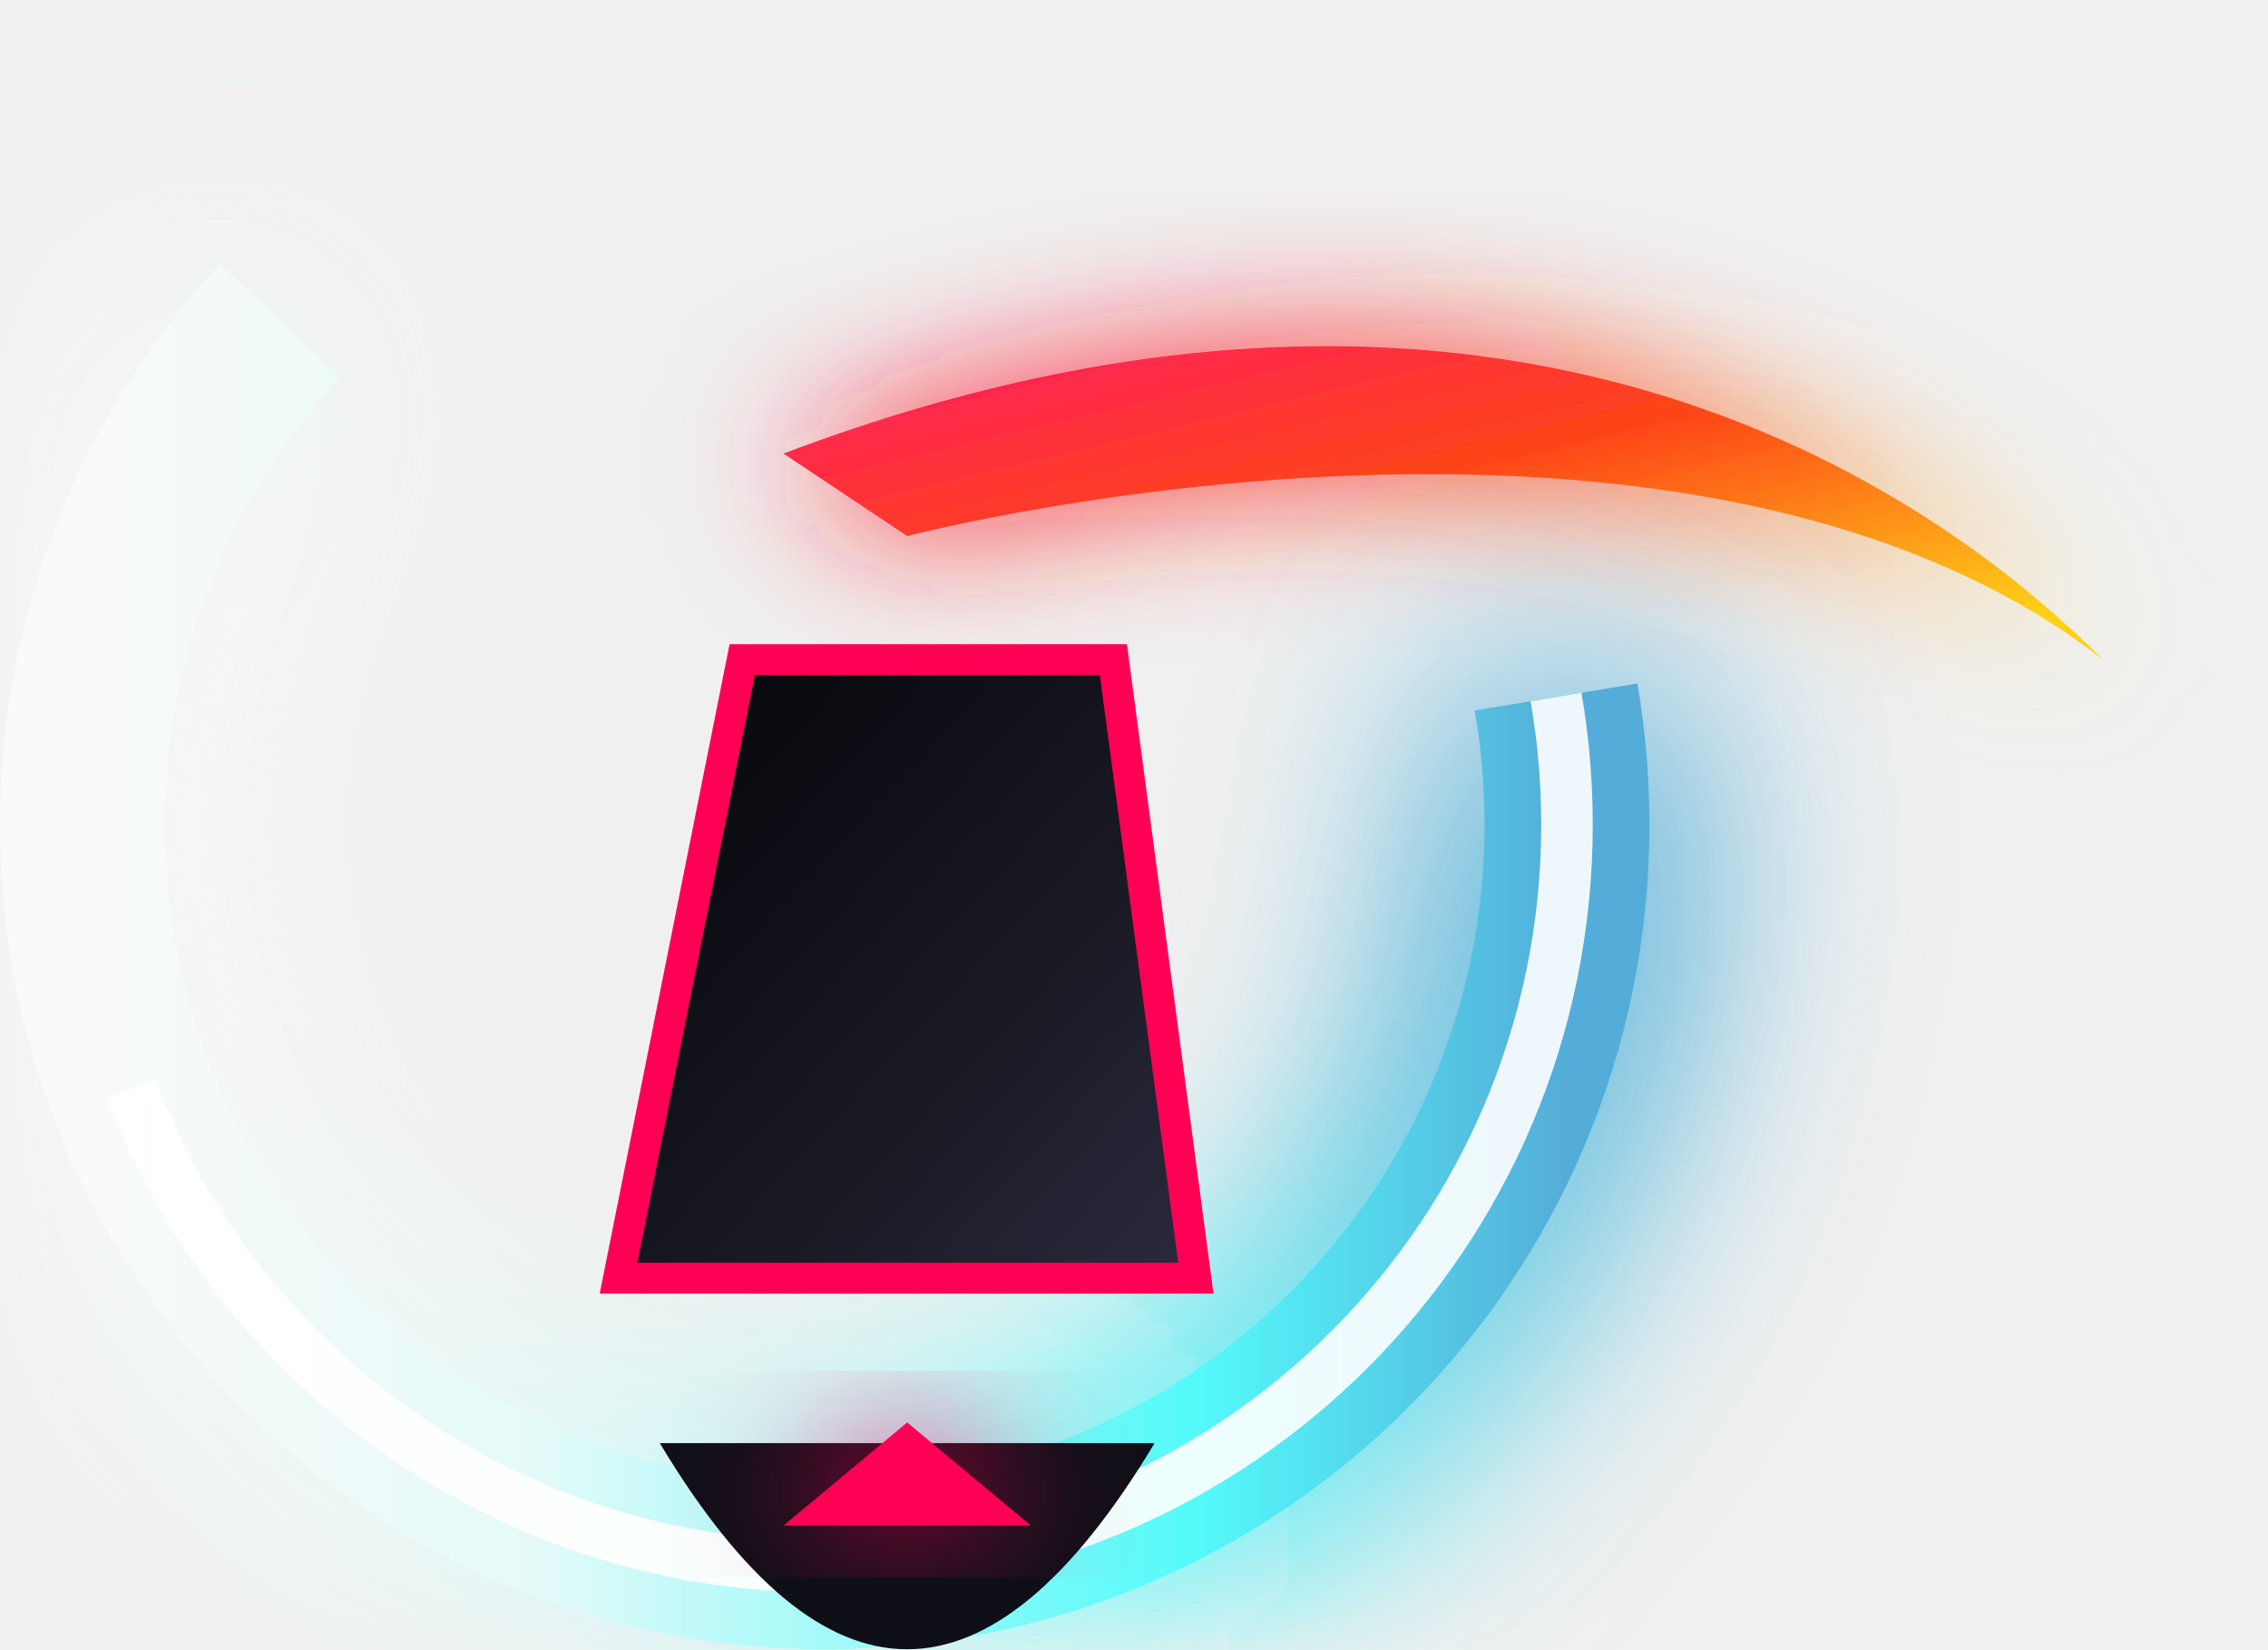
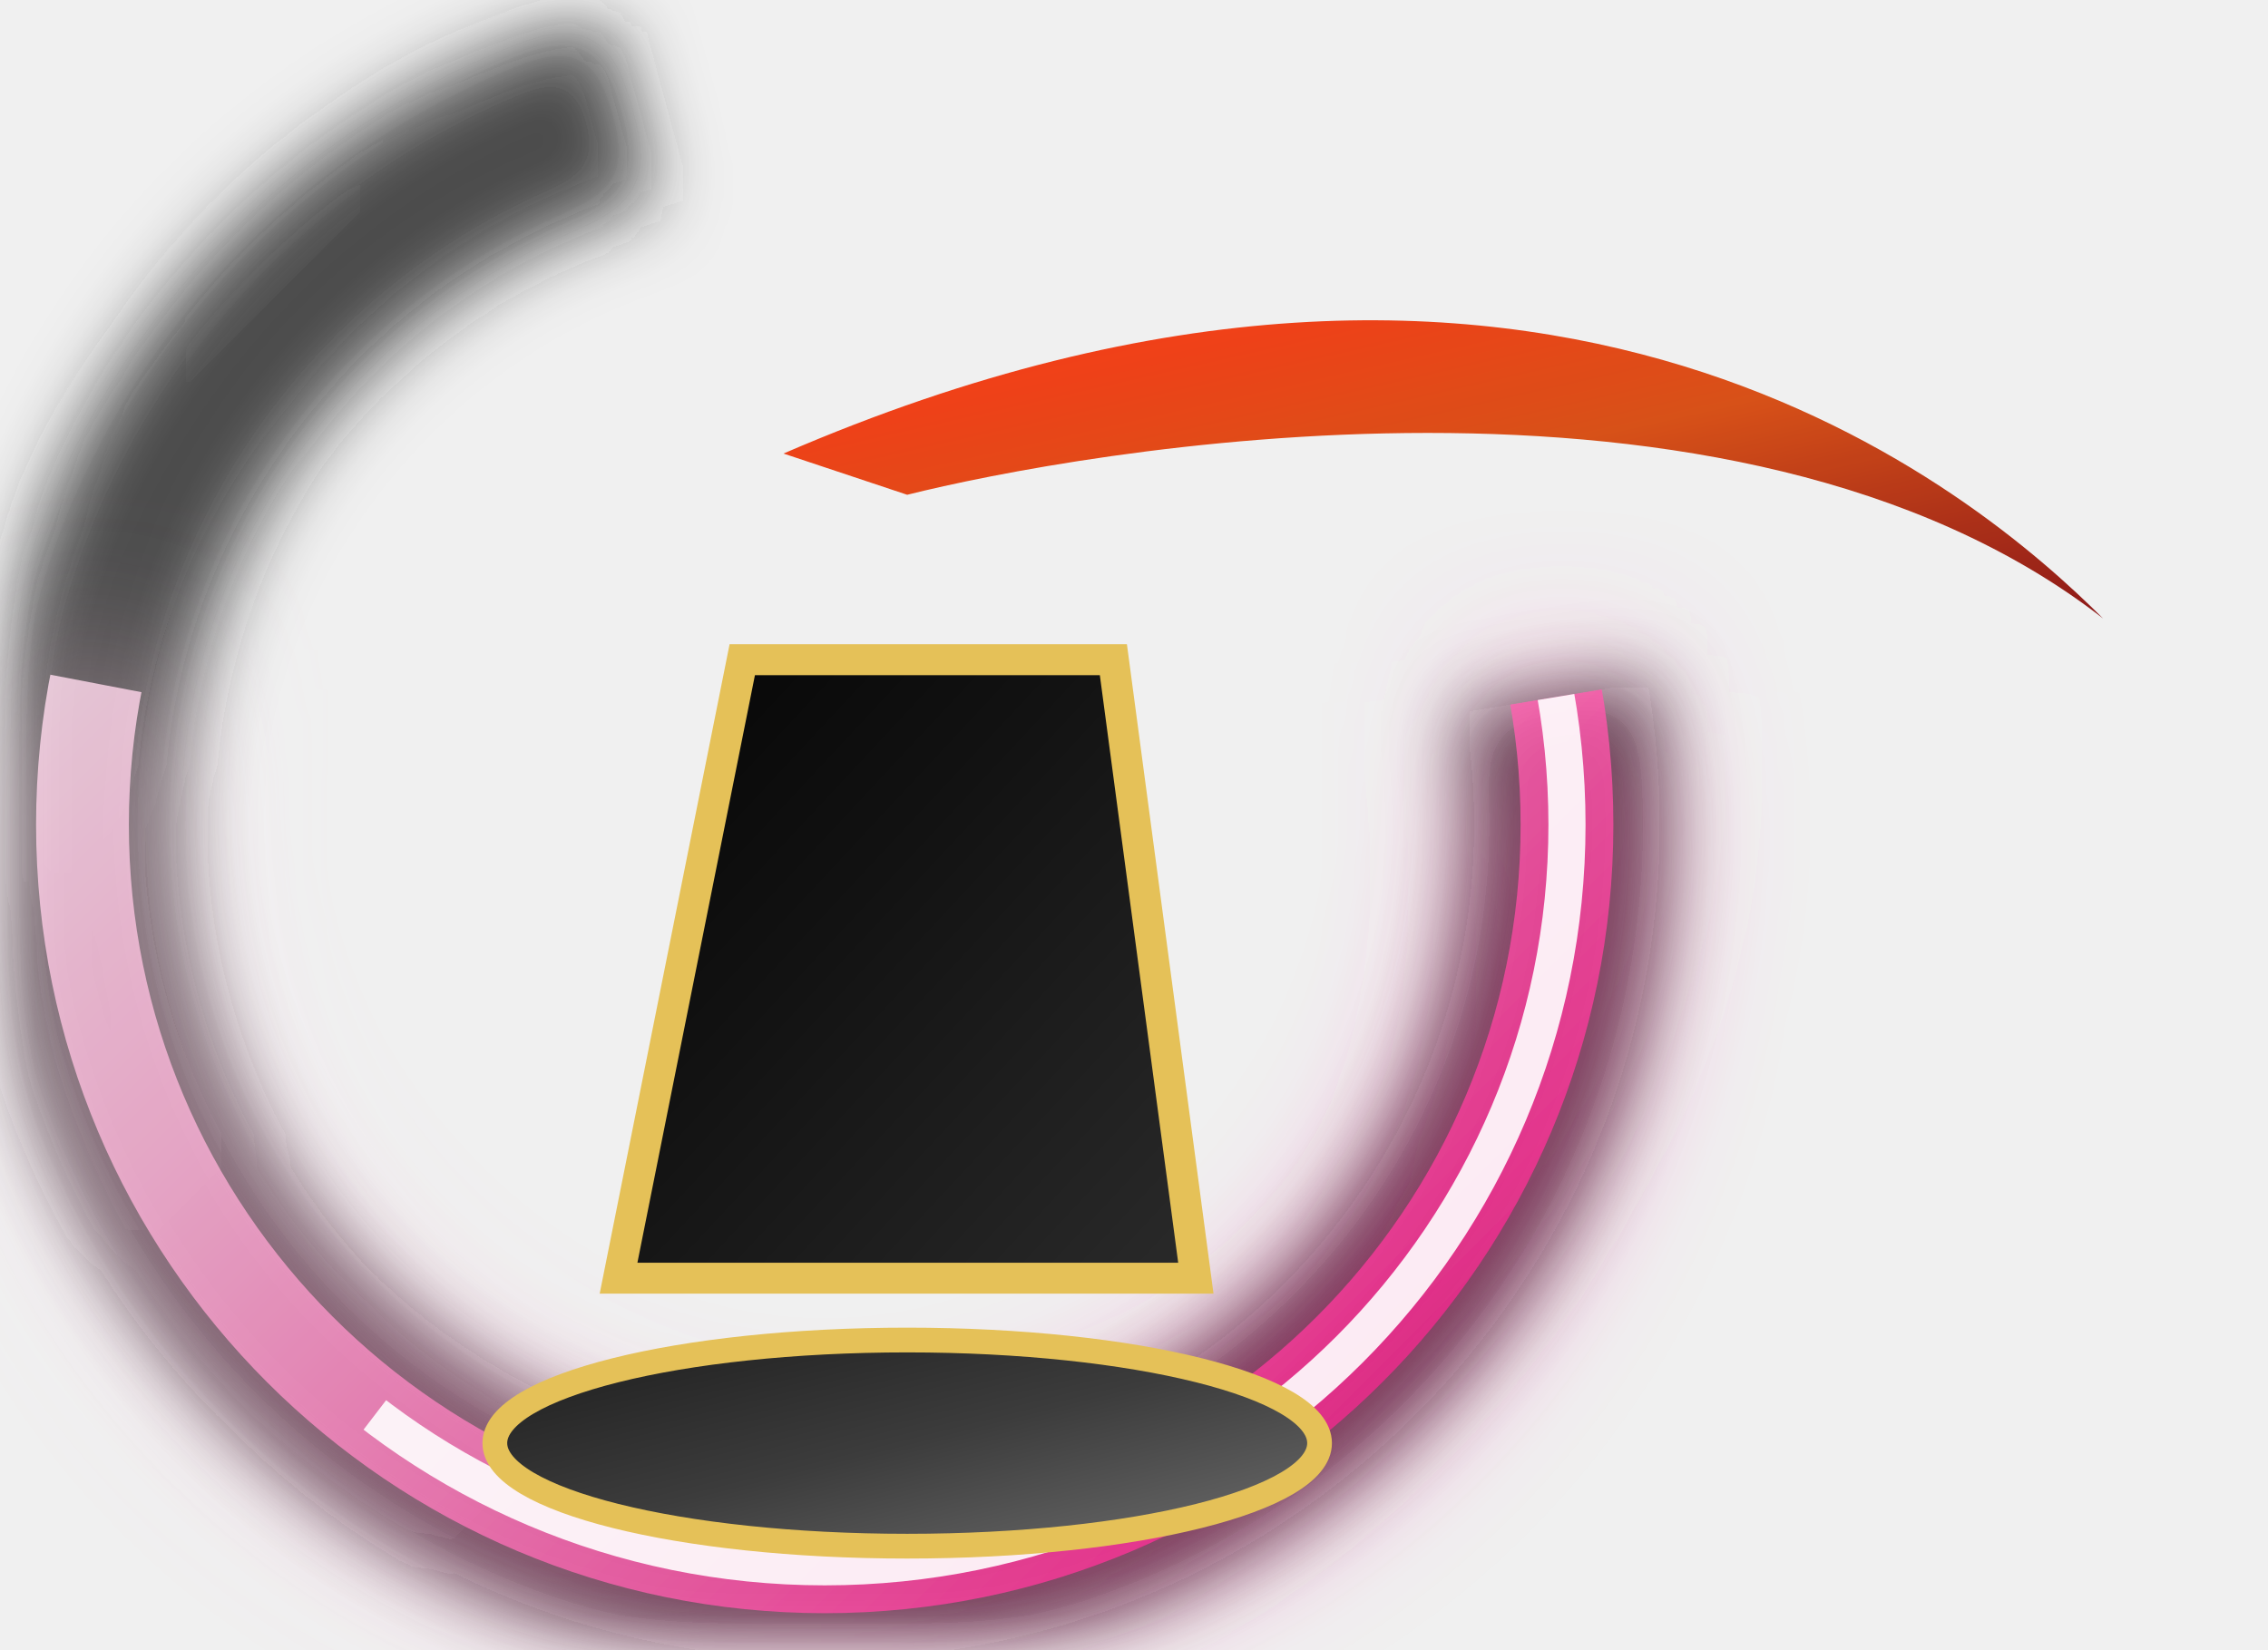
<svg xmlns="http://www.w3.org/2000/svg" viewBox="0 0 110 80" width="110" height="80">
  <defs>
-     <filter id="cyanGlow" x="-50%" y="-50%" width="200%" height="200%">
-       <feGaussianBlur stdDeviation="3" result="blur" />
+     <filter id="goldGlow" x="-50%" y="-50%" width="200%" height="200%">
+       <feGaussianBlur stdDeviation="4.5" result="blur" />
      <feMerge>
        <feMergeNode in="blur" />
        <feMergeNode in="SourceGraphic" />
      </feMerge>
    </filter>
-     <filter id="heavyCyanGlow" x="-80%" y="-80%" width="260%" height="260%">
-       <feGaussianBlur stdDeviation="6" result="blur1" />
-       <feGaussianBlur stdDeviation="2" result="blur2" />
+     <filter id="heavyGoldGlow" x="-80%" y="-80%" width="260%" height="260%">
+       <feGaussianBlur stdDeviation="7" result="blur1" />
+       <feGaussianBlur stdDeviation="2.5" result="blur2" />
      <feMerge>
        <feMergeNode in="blur1" />
        <feMergeNode in="blur2" />
        <feMergeNode in="SourceGraphic" />
      </feMerge>
    </filter>
-     <filter id="pinkGlow" x="-50%" y="-50%" width="200%" height="200%">
+     <filter id="sakuraGlow" x="-50%" y="-50%" width="200%" height="200%">
+       <feGaussianBlur stdDeviation="4" result="blur" />
+       <feMerge>
+         <feMergeNode in="blur" />
+         <feMergeNode in="SourceGraphic" />
+       </feMerge>
+     </filter>
+     <filter id="inkMisty" x="-30%" y="-30%" width="160%" height="160%">
+       <feGaussianBlur stdDeviation="1.8" />
+     </filter>
+     <filter id="redGlow" x="-40%" y="-40%" width="180%" height="180%">
      <feGaussianBlur stdDeviation="3.5" result="blur" />
      <feMerge>
        <feMergeNode in="blur" />
        <feMergeNode in="SourceGraphic" />
      </feMerge>
    </filter>
-     <filter id="greenGlow" x="-50%" y="-50%" width="200%" height="200%">
-       <feGaussianBlur stdDeviation="3" result="blur" />
-       <feMerge>
-         <feMergeNode in="blur" />
-         <feMergeNode in="SourceGraphic" />
-       </feMerge>
-     </filter>
-     <filter id="orangeGlow" x="-50%" y="-50%" width="200%" height="200%">
-       <feGaussianBlur stdDeviation="4.5" result="blur" />
-       <feMerge>
-         <feMergeNode in="blur" />
-         <feMergeNode in="SourceGraphic" />
-       </feMerge>
-     </filter>
-     <linearGradient id="cyberMetal" x1="0%" y1="0%" x2="100%" y2="100%">
-       <stop offset="0%" stop-color="#2a2a3e" />
-       <stop offset="35%" stop-color="#1b1b26" />
-       <stop offset="70%" stop-color="#0e0e16" />
-       <stop offset="100%" stop-color="#050508" />
+     <linearGradient id="inkWashGrad" x1="0%" y1="0%" x2="100%" y2="100%">
+       <stop offset="0%" stop-color="#2a2a2a" />
+       <stop offset="60%" stop-color="#121212" />
+       <stop offset="100%" stop-color="#050505" />
    </linearGradient>
-     <linearGradient id="cyberMetalLight" x1="0%" y1="0%" x2="100%" y2="100%">
-       <stop offset="0%" stop-color="#4e4e6a" />
-       <stop offset="50%" stop-color="#2a2a3c" />
-       <stop offset="100%" stop-color="#14141e" />
+     <linearGradient id="inkWashLight" x1="0%" y1="0%" x2="100%" y2="100%">
+       <stop offset="0%" stop-color="#6e6e6e" />
+       <stop offset="50%" stop-color="#3c3c3c" />
+       <stop offset="100%" stop-color="#1c1c1c" />
    </linearGradient>
-     <linearGradient id="ninjaBlade" x1="0%" y1="0%" x2="100%" y2="0%">
+     <linearGradient id="spiritGold" x1="0%" y1="0%" x2="100%" y2="0%">
      <stop offset="0%" stop-color="#ffffff" />
-       <stop offset="30%" stop-color="#dffffc" />
-       <stop offset="75%" stop-color="#00ffff" />
-       <stop offset="100%" stop-color="#0088cc" />
+       <stop offset="35%" stop-color="#ffe680" />
+       <stop offset="75%" stop-color="#e5c158" />
+       <stop offset="100%" stop-color="#b8860b" />
    </linearGradient>
-     <linearGradient id="cyberScarf" x1="0%" y1="0%" x2="100%" y2="100%">
-       <stop offset="0%" stop-color="#ff0055" />
-       <stop offset="45%" stop-color="#ff3300" />
-       <stop offset="90%" stop-color="#ffcc00" />
+     <linearGradient id="sacredMaple" x1="0%" y1="0%" x2="100%" y2="100%">
+       <stop offset="0%" stop-color="#ff2200" />
+       <stop offset="50%" stop-color="#d43f00" />
+       <stop offset="100%" stop-color="#800000" />
    </linearGradient>
-     <linearGradient id="plasmaBlue" x1="0%" y1="0%" x2="100%" y2="100%">
+     <linearGradient id="sakuraBlade" x1="0%" y1="0%" x2="100%" y2="100%">
      <stop offset="0%" stop-color="#ffffff" />
-       <stop offset="50%" stop-color="#00ffff" />
-       <stop offset="100%" stop-color="#0033aa" />
+       <stop offset="40%" stop-color="#ffb3d9" />
+       <stop offset="85%" stop-color="#ff3399" />
+       <stop offset="100%" stop-color="#cc0066" />
    </linearGradient>
-     <linearGradient id="heavyAxe" x1="0%" y1="0%" x2="100%" y2="100%">
+     <linearGradient id="crimsonGaze" x1="0%" y1="0%" x2="100%" y2="100%">
      <stop offset="0%" stop-color="#ff3333" />
-       <stop offset="50%" stop-color="#ff7700" />
+       <stop offset="60%" stop-color="#aa0000" />
      <stop offset="100%" stop-color="#550000" />
    </linearGradient>
-     <linearGradient id="ninjaGreen" x1="0%" y1="0%" x2="100%" y2="100%">
-       <stop offset="0%" stop-color="#00ffcc" />
-       <stop offset="60%" stop-color="#00ff55" />
-       <stop offset="100%" stop-color="#003311" />
-     </linearGradient>
  </defs>
-   <circle cx="40" cy="40" r="36" fill="none" stroke="url(#ninjaBlade)" stroke-width="8" filter="url(#heavyCyanGlow)" opacity="0.65" stroke-dasharray="140 80" />
-   <circle cx="40" cy="40" r="36" fill="none" stroke="#ffffff" stroke-width="2.5" opacity="0.9" stroke-dasharray="100 120" />
+   <circle cx="40" cy="40" r="36" fill="none" stroke="url(#inkWashGrad)" stroke-width="9" filter="url(#inkMisty)" opacity="0.8" stroke-dasharray="160 60" />
+   <circle cx="40" cy="40" r="36" fill="none" stroke="url(#sakuraBlade)" stroke-width="4.5" filter="url(#sakuraGlow)" opacity="0.85" stroke-dasharray="120 100" />
+   <circle cx="40" cy="40" r="36" fill="none" stroke="#ffffff" stroke-width="1.8" opacity="0.9" stroke-dasharray="80 140" />
  <g transform="rotate(180 40 40) translate(0, -4)">
-     <path d="M 22 22 L 50 22 L 44 52 L 26 52 Z" fill="url(#cyberMetal)" stroke="#ff0055" stroke-width="1.5" />
-     <path d="M 24 14 Q 36 -6 48 14 Z" fill="#0f0f18" />
-     <path d="M 30 10 L 36 15 L 42 10 Z" fill="#ff0055" filter="url(#pinkGlow)" />
+     <path d="M 22 22 L 50 22 L 44 52 L 26 52 Z" fill="url(#inkWashGrad)" stroke="#e5c158" stroke-width="1.5" />
+     <ellipse cx="36" cy="14" rx="20" ry="5" fill="url(#inkWashLight)" stroke="#e5c158" stroke-width="1.2" />
  </g>
-   <path d="M 38 22 C 75 8 96 26 102 32 C 84 18 52 24 44 26" fill="url(#cyberScarf)" filter="url(#pinkGlow)" opacity="0.9" />
+   <path d="M 38 22 C 75 6 96 24 102 30 C 84 16 52 22 44 24" fill="url(#sacredMaple)" opacity="0.9" />
</svg>
